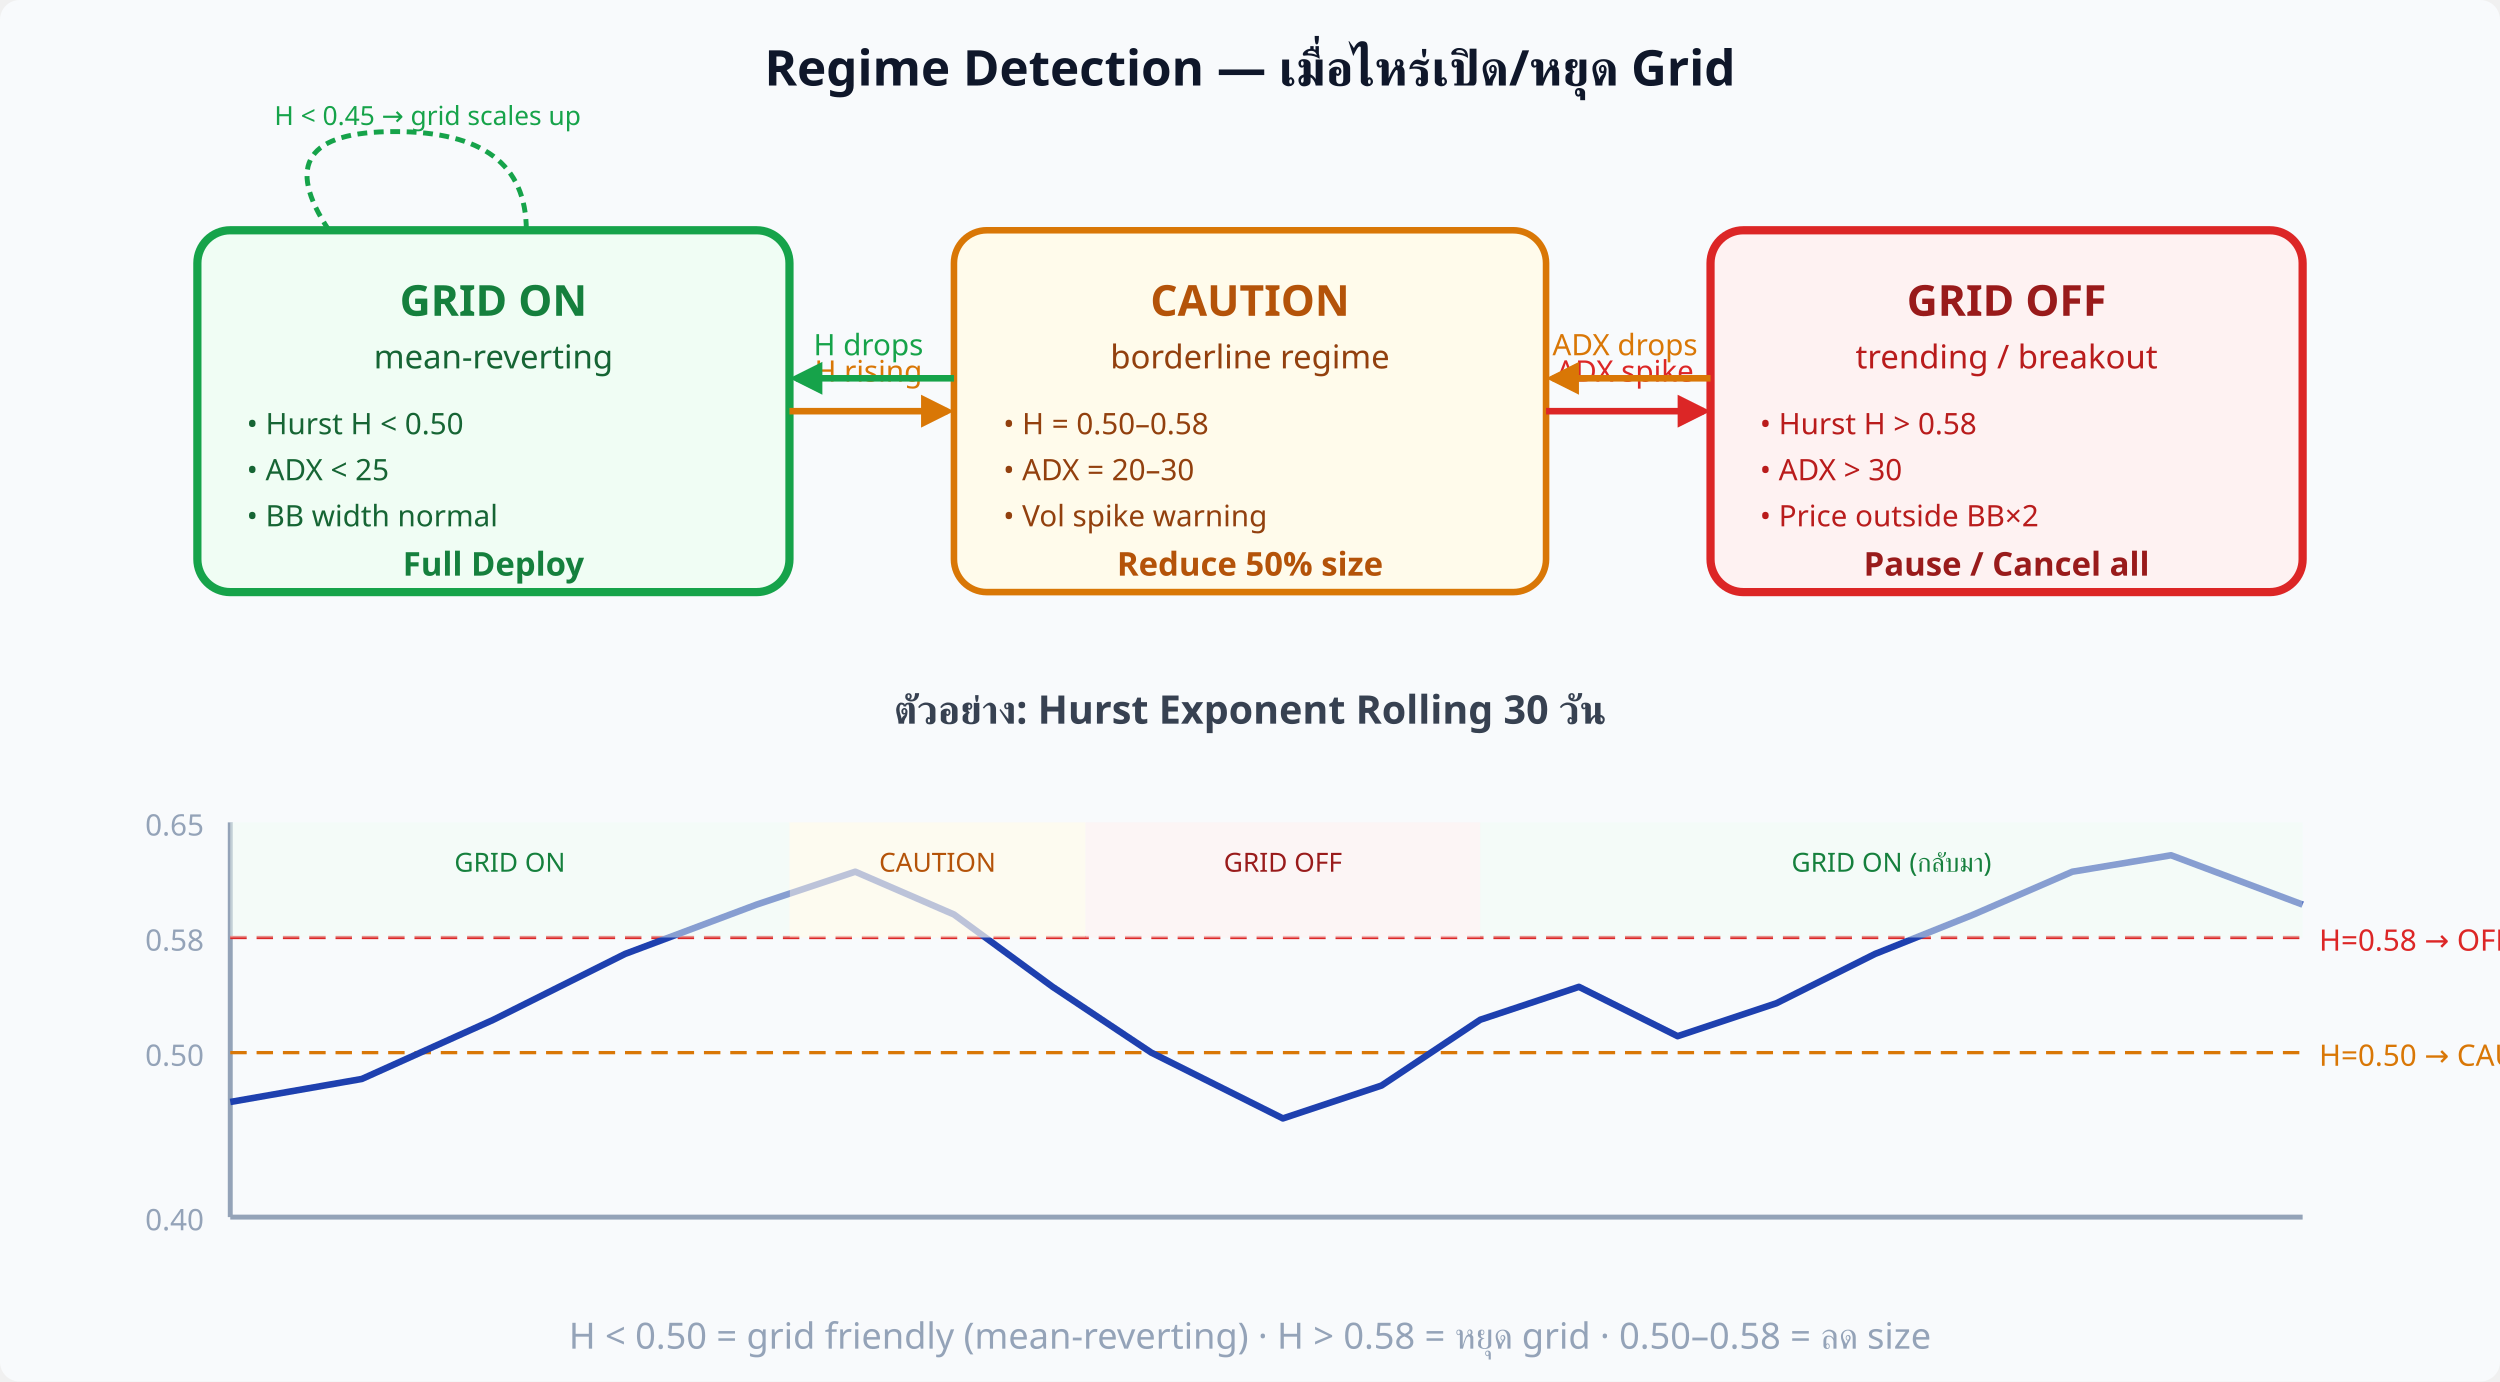
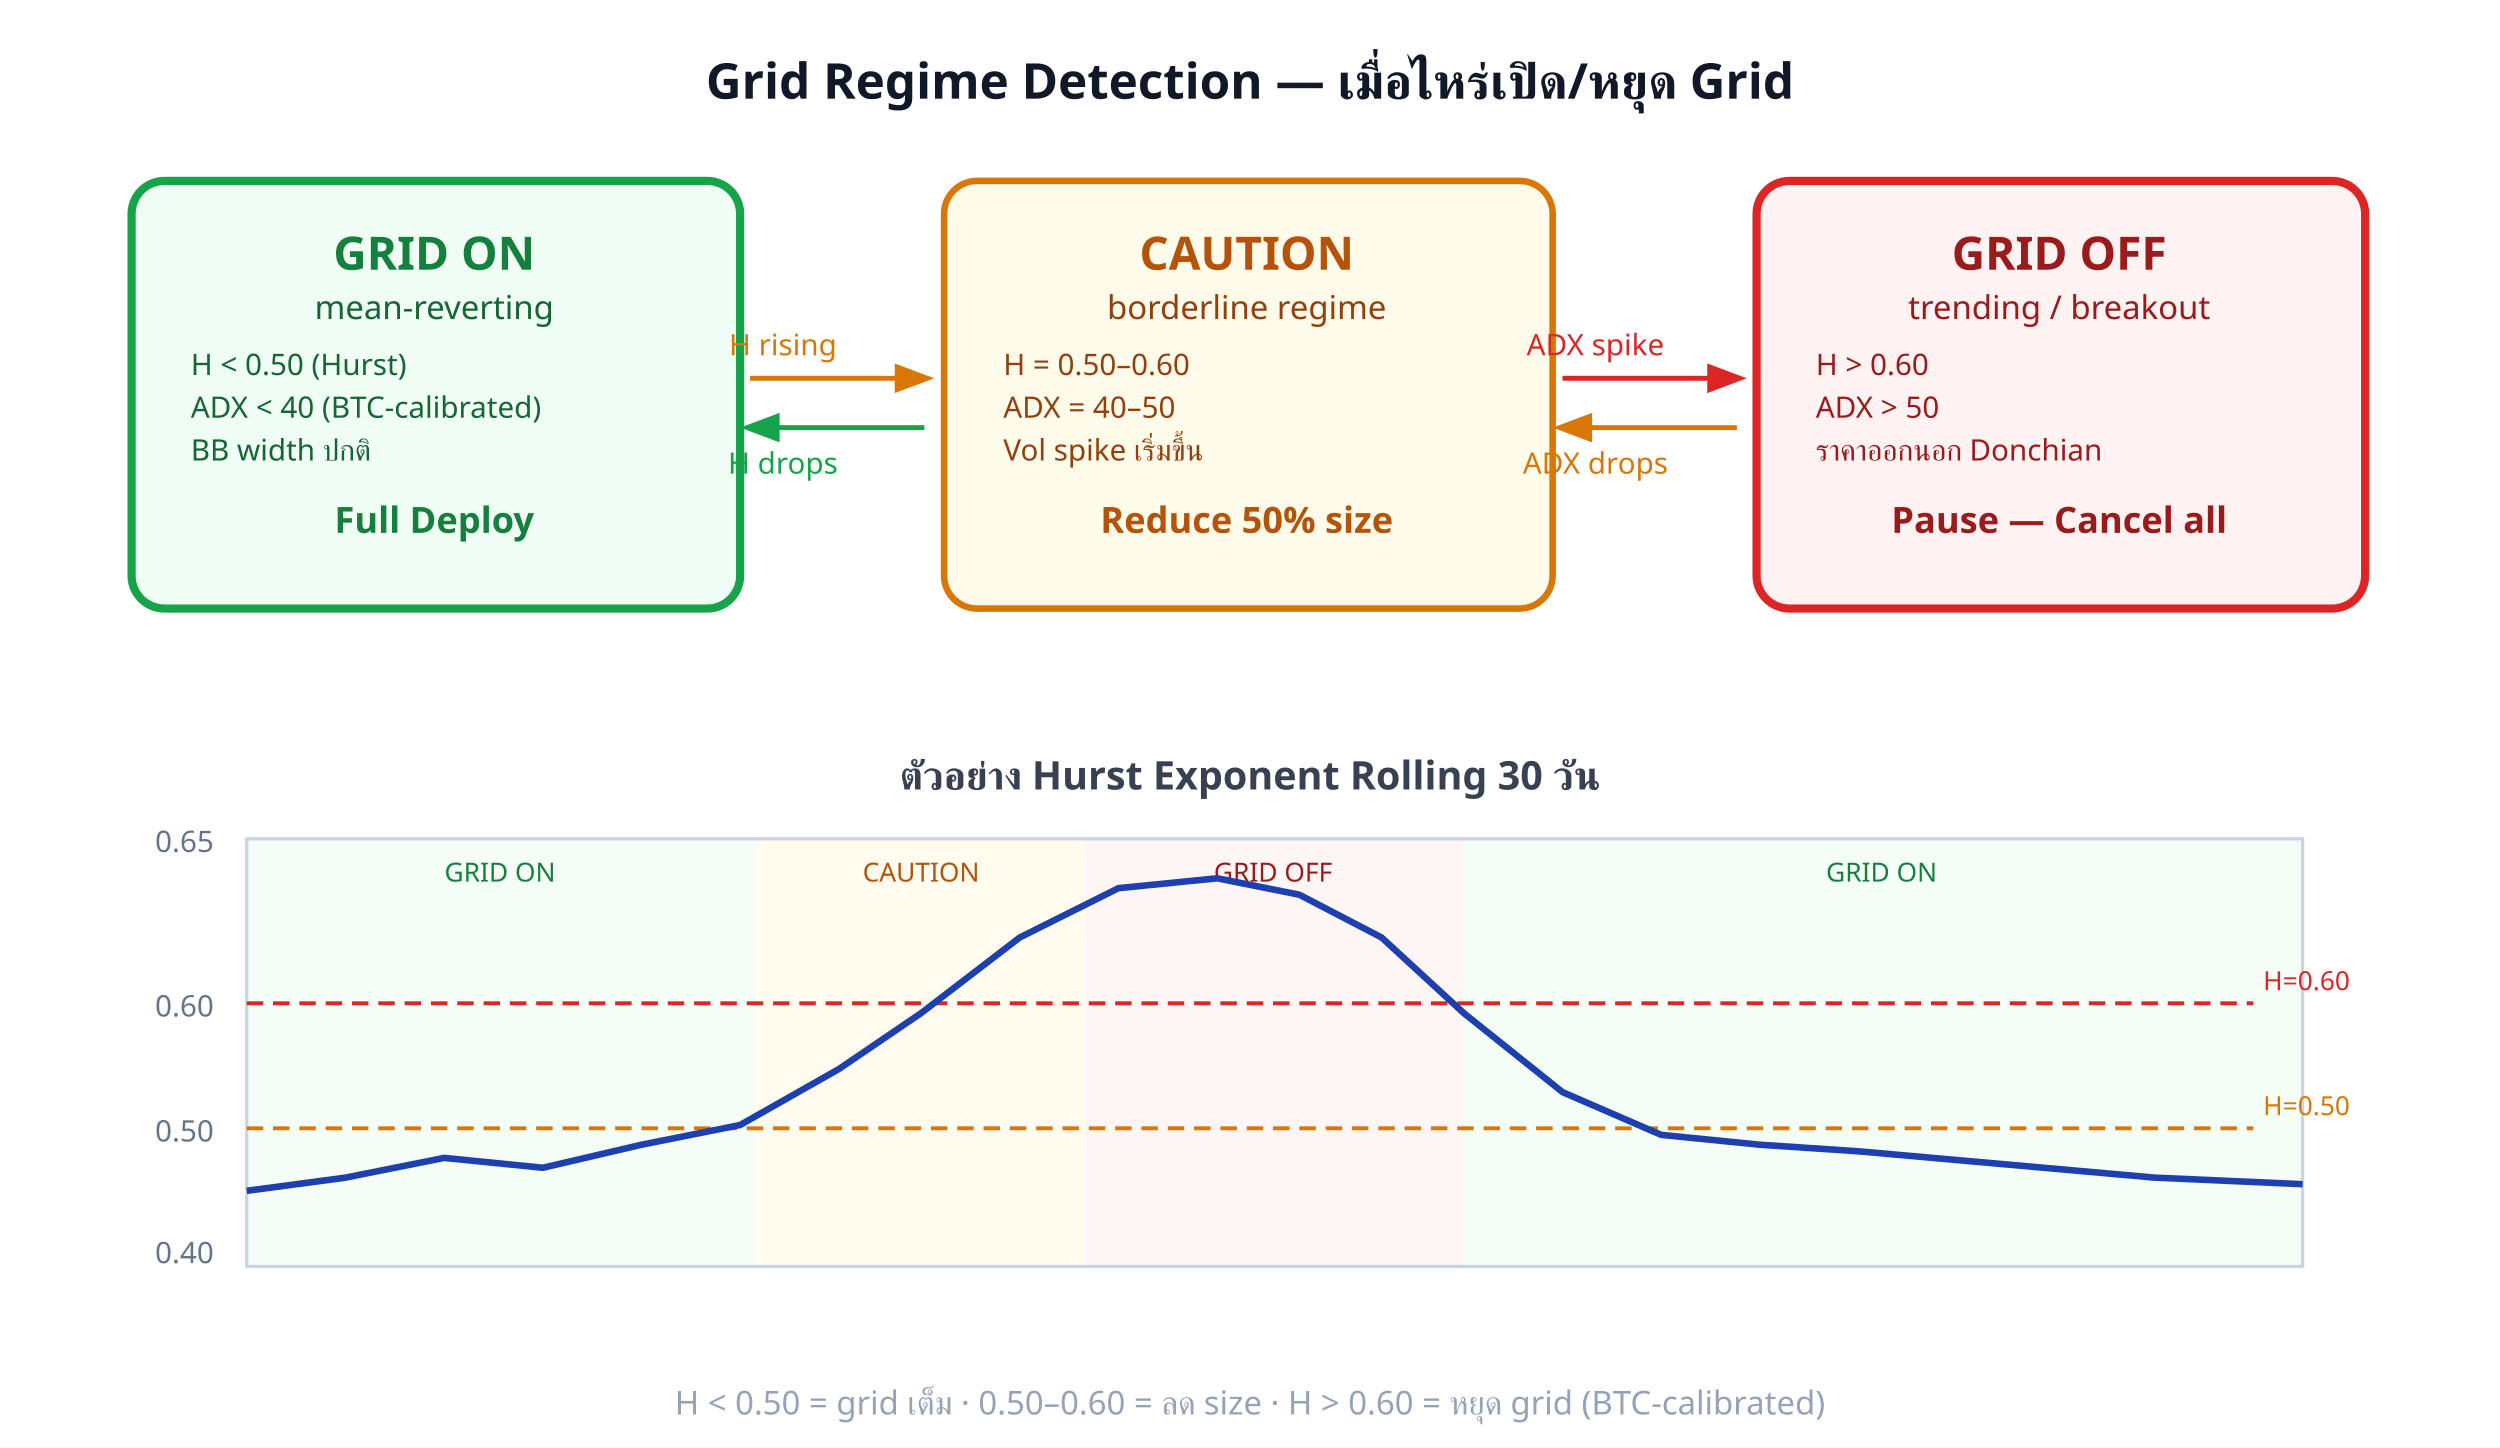
- <svg xmlns="http://www.w3.org/2000/svg" viewBox="0 0 760 420" font-family="'Sarabun',sans-serif">
-   <rect width="760" height="420" fill="#f8fafc" rx="6" />
-   <text x="380" y="26" text-anchor="middle" font-size="15" font-weight="700" fill="#0f172a">Regime Detection — เมื่อไหร่เปิด/หยุด Grid</text>
-   <rect x="60" y="70" width="180" height="110" fill="#f0fdf4" rx="10" stroke="#16a34a" stroke-width="2.5" />
-   <text x="150" y="96" text-anchor="middle" font-size="13" font-weight="700" fill="#15803d">GRID ON</text>
-   <text x="150" y="112" text-anchor="middle" font-size="10" fill="#166534">mean-reverting</text>
-   <text x="75" y="132" font-size="9" fill="#166534">• Hurst H &lt; 0.50</text>
-   <text x="75" y="146" font-size="9" fill="#166534">• ADX &lt; 25</text>
-   <text x="75" y="160" font-size="9" fill="#166534">• BB width normal</text>
-   <text x="150" y="175" text-anchor="middle" font-size="10" fill="#15803d" font-weight="600">Full Deploy</text>
-   <rect x="290" y="70" width="180" height="110" fill="#fffbeb" rx="10" stroke="#d97706" stroke-width="2" />
-   <text x="380" y="96" text-anchor="middle" font-size="13" font-weight="700" fill="#b45309">CAUTION</text>
-   <text x="380" y="112" text-anchor="middle" font-size="10" fill="#92400e">borderline regime</text>
-   <text x="305" y="132" font-size="9" fill="#92400e">• H = 0.50–0.58</text>
-   <text x="305" y="146" font-size="9" fill="#92400e">• ADX = 20–30</text>
-   <text x="305" y="160" font-size="9" fill="#92400e">• Vol spike warning</text>
-   <text x="380" y="175" text-anchor="middle" font-size="10" fill="#b45309" font-weight="600">Reduce 50% size</text>
-   <rect x="520" y="70" width="180" height="110" fill="#fef2f2" rx="10" stroke="#dc2626" stroke-width="2.5" />
-   <text x="610" y="96" text-anchor="middle" font-size="13" font-weight="700" fill="#991b1b">GRID OFF</text>
-   <text x="610" y="112" text-anchor="middle" font-size="10" fill="#b91c1c">trending / breakout</text>
-   <text x="535" y="132" font-size="9" fill="#b91c1c">• Hurst H &gt; 0.58</text>
-   <text x="535" y="146" font-size="9" fill="#b91c1c">• ADX &gt; 30</text>
-   <text x="535" y="160" font-size="9" fill="#b91c1c">• Price outside BB×2</text>
-   <text x="610" y="175" text-anchor="middle" font-size="10" fill="#991b1b" font-weight="600">Pause / Cancel all</text>
-   <line x1="240" y1="125" x2="288" y2="125" stroke="#d97706" stroke-width="2" />
-   <polygon points="280,120 290,125 280,130" fill="#d97706" />
-   <text x="264" y="116" text-anchor="middle" font-size="9" fill="#d97706">H rising</text>
-   <line x1="290" y1="115" x2="242" y2="115" stroke="#16a34a" stroke-width="2" />
-   <polygon points="250,110 240,115 250,120" fill="#16a34a" />
-   <text x="264" y="108" text-anchor="middle" font-size="9" fill="#16a34a">H drops</text>
-   <line x1="470" y1="125" x2="518" y2="125" stroke="#dc2626" stroke-width="2" />
-   <polygon points="510,120 520,125 510,130" fill="#dc2626" />
-   <text x="494" y="116" text-anchor="middle" font-size="9" fill="#dc2626">ADX spike</text>
-   <line x1="520" y1="115" x2="472" y2="115" stroke="#d97706" stroke-width="2" />
-   <polygon points="480,110 470,115 480,120" fill="#d97706" />
-   <text x="494" y="108" text-anchor="middle" font-size="9" fill="#d97706">ADX drops</text>
-   <path d="M 100 70 Q 80 40 120 40 Q 160 40 160 70" fill="none" stroke="#16a34a" stroke-width="1.5" stroke-dasharray="3,2" />
-   <text x="130" y="38" text-anchor="middle" font-size="8" fill="#16a34a">H &lt; 0.45 → grid scales up</text>
-   <text x="380" y="220" text-anchor="middle" font-size="12" font-weight="700" fill="#374151">ตัวอย่าง: Hurst Exponent Rolling 30 วัน</text>
-   <line x1="70" y1="250" x2="70" y2="370" stroke="#94a3b8" stroke-width="1.5" />
-   <line x1="70" y1="370" x2="700" y2="370" stroke="#94a3b8" stroke-width="1.5" />
-   <line x1="70" y1="285" x2="700" y2="285" stroke="#dc2626" stroke-width="1" stroke-dasharray="5,3" />
-   <text x="705" y="289" font-size="9" fill="#dc2626">H=0.58 → OFF</text>
-   <line x1="70" y1="320" x2="700" y2="320" stroke="#d97706" stroke-width="1" stroke-dasharray="5,3" />
-   <text x="705" y="324" font-size="9" fill="#d97706">H=0.50 → CAUTION</text>
-   <polyline points="70,335 110,328 150,310 190,290 230,275 260,265 290,278 320,300 350,320 390,340 420,330 450,310 480,300 510,315 540,305 570,290 600,278 630,265 660,260 700,275" fill="none" stroke="#1e40af" stroke-width="2" stroke-linejoin="round" />
-   <rect x="70" y="250" width="170" height="35" fill="#f0fdf4" fill-opacity="0.5" />
-   <text x="155" y="265" text-anchor="middle" font-size="8" fill="#15803d">GRID ON</text>
-   <rect x="240" y="250" width="90" height="35" fill="#fffbeb" fill-opacity="0.7" />
-   <text x="285" y="265" text-anchor="middle" font-size="8" fill="#b45309">CAUTION</text>
-   <rect x="330" y="250" width="120" height="35" fill="#fef2f2" fill-opacity="0.7" />
-   <text x="390" y="265" text-anchor="middle" font-size="8" fill="#991b1b">GRID OFF</text>
-   <rect x="450" y="250" width="250" height="35" fill="#f0fdf4" fill-opacity="0.5" />
-   <text x="575" y="265" text-anchor="middle" font-size="8" fill="#15803d">GRID ON (กลับมา)</text>
-   <text x="62" y="254" text-anchor="end" font-size="9" fill="#94a3b8">0.65</text>
-   <text x="62" y="289" text-anchor="end" font-size="9" fill="#94a3b8">0.58</text>
-   <text x="62" y="324" text-anchor="end" font-size="9" fill="#94a3b8">0.50</text>
-   <text x="62" y="374" text-anchor="end" font-size="9" fill="#94a3b8">0.40</text>
-   <text x="380" y="410" text-anchor="middle" font-size="11" fill="#94a3b8">H &lt; 0.50 = grid friendly (mean-reverting) · H &gt; 0.58 = หยุด grid · 0.50–0.58 = ลด size</text>
+ <svg xmlns="http://www.w3.org/2000/svg" viewBox="0 0 760 440" font-family="'Sarabun',sans-serif">
+   <defs>
+     <marker id="arrowAmber" markerWidth="8" markerHeight="8" refX="6" refY="3" orient="auto">
+       <path d="M0,0 L0,6 L8,3 z" fill="#d97706" />
+     </marker>
+     <marker id="arrowGreen" markerWidth="8" markerHeight="8" refX="6" refY="3" orient="auto">
+       <path d="M0,0 L0,6 L8,3 z" fill="#16a34a" />
+     </marker>
+     <marker id="arrowRed" markerWidth="8" markerHeight="8" refX="6" refY="3" orient="auto">
+       <path d="M0,0 L0,6 L8,3 z" fill="#dc2626" />
+     </marker>
+     <marker id="arrowAmber2" markerWidth="8" markerHeight="8" refX="6" refY="3" orient="auto">
+       <path d="M0,0 L0,6 L8,3 z" fill="#d97706" />
+     </marker>
+   </defs>
+   <rect width="760" height="440" fill="#ffffff" />
+   <text x="380" y="30" font-size="15" font-weight="700" fill="#111827" text-anchor="middle">Grid Regime Detection — เมื่อไหร่เปิด/หยุด Grid</text>
+   <rect x="40" y="55" width="185" height="130" rx="10" fill="#f0fdf4" stroke="#16a34a" stroke-width="2.5" />
+   <text x="132" y="82" font-size="14" font-weight="700" fill="#15803d" text-anchor="middle">GRID ON</text>
+   <text x="132" y="97" font-size="10" fill="#166534" text-anchor="middle">mean-reverting</text>
+   <text x="58" y="114" font-size="9" fill="#166534">H &lt; 0.50 (Hurst)</text>
+   <text x="58" y="127" font-size="9" fill="#166534">ADX &lt; 40 (BTC-calibrated)</text>
+   <text x="58" y="140" font-size="9" fill="#166534">BB width ปกติ</text>
+   <text x="132" y="162" font-size="11" font-weight="700" fill="#15803d" text-anchor="middle">Full Deploy</text>
+   <rect x="287" y="55" width="185" height="130" rx="10" fill="#fffbeb" stroke="#d97706" stroke-width="2" />
+   <text x="379" y="82" font-size="14" font-weight="700" fill="#b45309" text-anchor="middle">CAUTION</text>
+   <text x="379" y="97" font-size="10" fill="#92400e" text-anchor="middle">borderline regime</text>
+   <text x="305" y="114" font-size="9" fill="#92400e">H = 0.50–0.60</text>
+   <text x="305" y="127" font-size="9" fill="#92400e">ADX = 40–50</text>
+   <text x="305" y="140" font-size="9" fill="#92400e">Vol spike เริ่มขึ้น</text>
+   <text x="379" y="162" font-size="11" font-weight="700" fill="#b45309" text-anchor="middle">Reduce 50% size</text>
+   <rect x="534" y="55" width="185" height="130" rx="10" fill="#fef2f2" stroke="#dc2626" stroke-width="2.5" />
+   <text x="626" y="82" font-size="14" font-weight="700" fill="#991b1b" text-anchor="middle">GRID OFF</text>
+   <text x="626" y="97" font-size="10" fill="#991b1b" text-anchor="middle">trending / breakout</text>
+   <text x="552" y="114" font-size="9" fill="#991b1b">H &gt; 0.60</text>
+   <text x="552" y="127" font-size="9" fill="#991b1b">ADX &gt; 50</text>
+   <text x="552" y="140" font-size="9" fill="#991b1b">ราคาออกนอก Donchian</text>
+   <text x="626" y="162" font-size="11" font-weight="700" fill="#991b1b" text-anchor="middle">Pause — Cancel all</text>
+   <text x="238" y="108" font-size="9" fill="#d97706" text-anchor="middle">H rising</text>
+   <line x1="228" y1="115" x2="281" y2="115" stroke="#d97706" stroke-width="1.5" marker-end="url(#arrowAmber)" />
+   <line x1="281" y1="130" x2="228" y2="130" stroke="#16a34a" stroke-width="1.5" marker-end="url(#arrowGreen)" />
+   <text x="238" y="144" font-size="9" fill="#16a34a" text-anchor="middle">H drops</text>
+   <text x="485" y="108" font-size="9" fill="#dc2626" text-anchor="middle">ADX spike</text>
+   <line x1="475" y1="115" x2="528" y2="115" stroke="#dc2626" stroke-width="1.5" marker-end="url(#arrowRed)" />
+   <line x1="528" y1="130" x2="475" y2="130" stroke="#d97706" stroke-width="1.5" marker-end="url(#arrowAmber2)" />
+   <text x="485" y="144" font-size="9" fill="#d97706" text-anchor="middle">ADX drops</text>
+   <text x="380" y="240" font-size="12" font-weight="600" fill="#374151" text-anchor="middle">ตัวอย่าง Hurst Exponent Rolling 30 วัน</text>
+   <rect x="75" y="255" width="155" height="130" fill="#f0fdf4" opacity="0.7" />
+   <rect x="230" y="255" width="100" height="130" fill="#fffbeb" opacity="0.8" />
+   <rect x="330" y="255" width="115" height="130" fill="#fef2f2" opacity="0.8" />
+   <rect x="445" y="255" width="255" height="130" fill="#f0fdf4" opacity="0.7" />
+   <text x="152" y="268" font-size="8" fill="#15803d" text-anchor="middle">GRID ON</text>
+   <text x="280" y="268" font-size="8" fill="#b45309" text-anchor="middle">CAUTION</text>
+   <text x="387" y="268" font-size="8" fill="#991b1b" text-anchor="middle">GRID OFF</text>
+   <text x="572" y="268" font-size="8" fill="#15803d" text-anchor="middle">GRID ON</text>
+   <rect x="75" y="255" width="625" height="130" fill="none" stroke="#cbd5e1" stroke-width="1" />
+   <text x="65" y="384" font-size="9" fill="#64748b" text-anchor="end">0.40</text>
+   <text x="65" y="347" font-size="9" fill="#64748b" text-anchor="end">0.50</text>
+   <text x="65" y="309" font-size="9" fill="#64748b" text-anchor="end">0.60</text>
+   <text x="65" y="259" font-size="9" fill="#64748b" text-anchor="end">0.65</text>
+   <line x1="75" y1="305" x2="685" y2="305" stroke="#dc2626" stroke-width="1.2" stroke-dasharray="5,3" />
+   <text x="688" y="301" font-size="8" fill="#dc2626" text-anchor="start">H=0.60</text>
+   <line x1="75" y1="343" x2="685" y2="343" stroke="#d97706" stroke-width="1.2" stroke-dasharray="5,3" />
+   <text x="688" y="339" font-size="8" fill="#d97706" text-anchor="start">H=0.50</text>
+   <polyline points="75,362 105,358 135,352 165,355 195,348 225,342 255,325 280,308 310,285 340,270 370,267 395,272 420,285 445,308 475,332 505,345 535,348 565,350 610,354 655,358 700,360" fill="none" stroke="#1e40af" stroke-width="2" stroke-linejoin="round" />
+   <text x="380" y="430" font-size="10" fill="#94a3b8" text-anchor="middle">H &lt; 0.50 = grid เต็ม · 0.50–0.60 = ลด size · H &gt; 0.60 = หยุด grid (BTC-calibrated)</text>
</svg>
